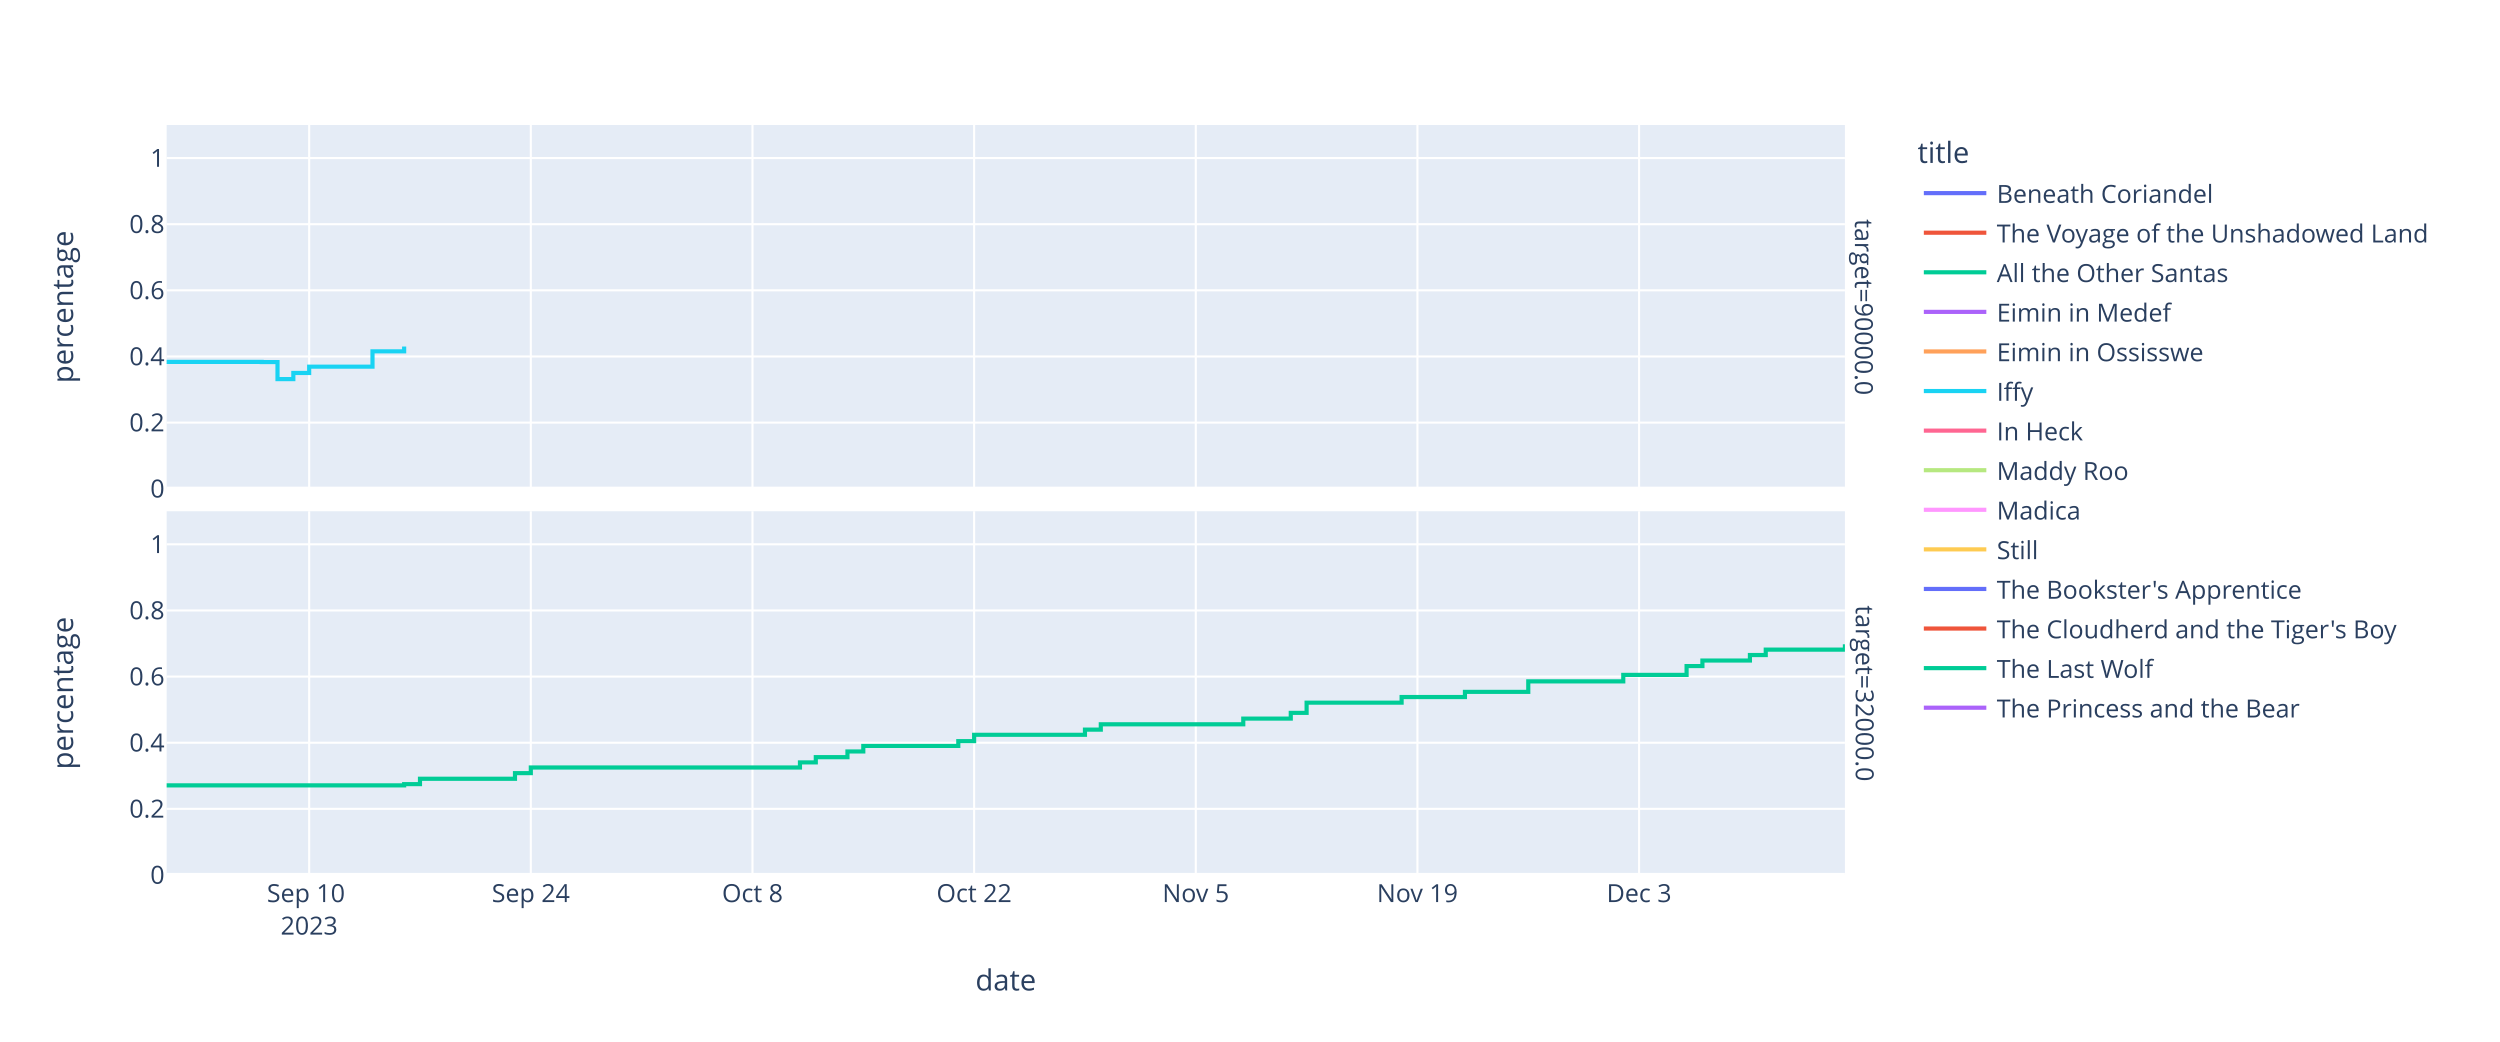
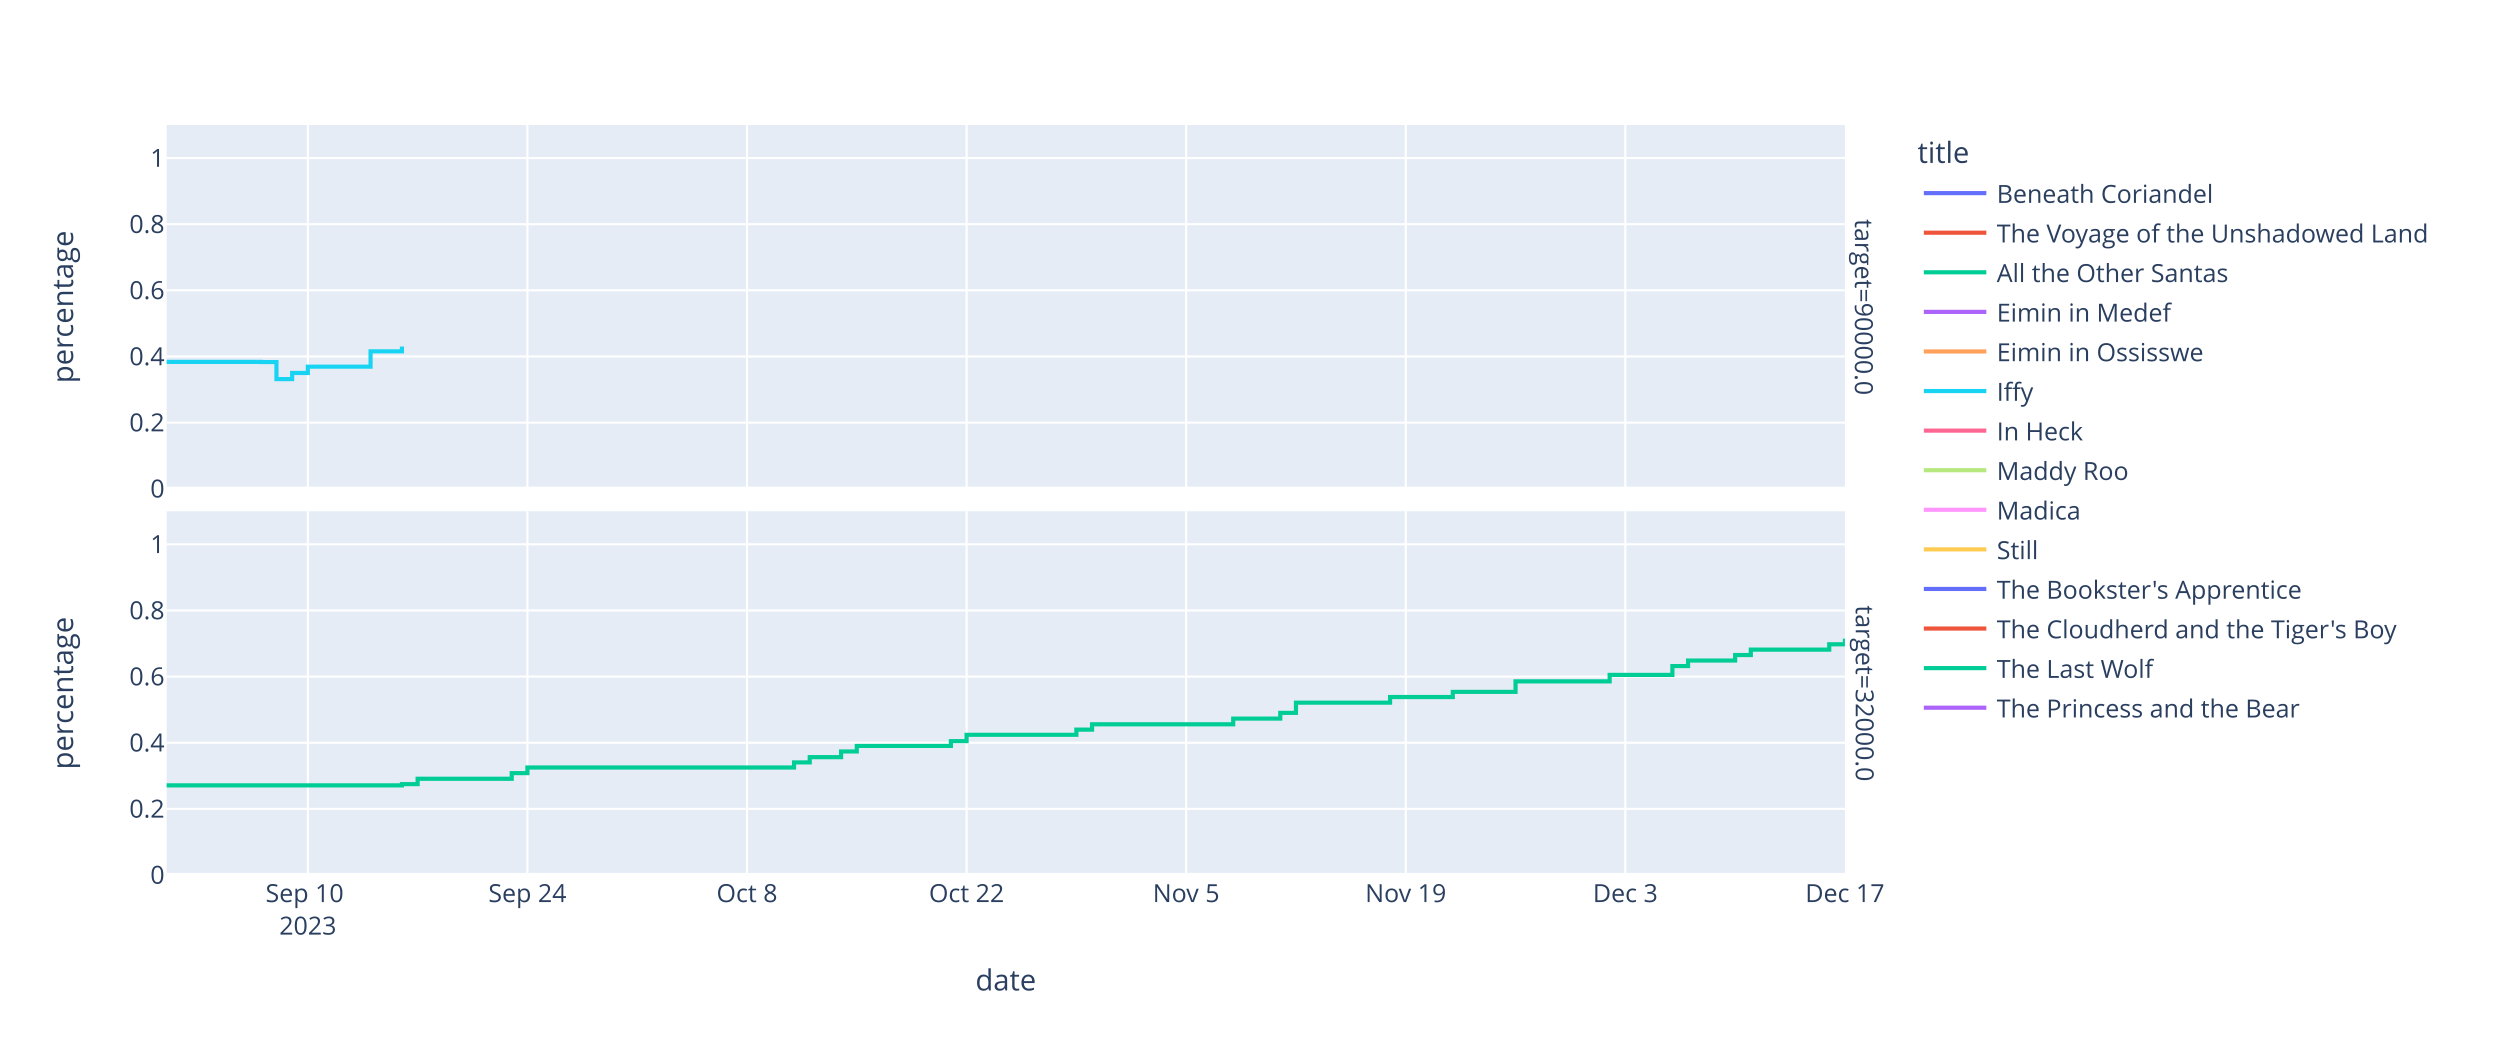
<svg xmlns="http://www.w3.org/2000/svg" class="main-svg" width="1200" height="500" style="" viewBox="0 0 1200 500">
  <rect x="0" y="0" width="1200" height="500" style="fill: rgb(255, 255, 255); fill-opacity: 1;" />
-   <defs id="defs-170668">
+   <defs id="defs-50d77f">
    <g class="clips">
-       <clipPath id="clip170668xyplot" class="plotclip">
+       <clipPath id="clip50d77fxyplot" class="plotclip">
        <rect width="805.56" height="174.6" />
      </clipPath>
-       <clipPath id="clip170668x2y2plot" class="plotclip">
+       <clipPath id="clip50d77fx2y2plot" class="plotclip">
        <rect width="805.56" height="174.6" />
      </clipPath>
-       <clipPath class="axesclip" id="clip170668x">
+       <clipPath class="axesclip" id="clip50d77fx">
        <rect x="80" y="0" width="805.56" height="500" />
      </clipPath>
-       <clipPath class="axesclip" id="clip170668y">
+       <clipPath class="axesclip" id="clip50d77fy">
        <rect x="0" y="245.4" width="1200" height="174.6" />
      </clipPath>
-       <clipPath class="axesclip" id="clip170668xy">
+       <clipPath class="axesclip" id="clip50d77fxy">
        <rect x="80" y="245.4" width="805.56" height="174.6" />
      </clipPath>
-       <clipPath class="axesclip" id="clip170668y2">
+       <clipPath class="axesclip" id="clip50d77fy2">
        <rect x="0" y="60" width="1200" height="174.6" />
      </clipPath>
-       <clipPath class="axesclip" id="clip170668xy2">
+       <clipPath class="axesclip" id="clip50d77fxy2">
        <rect x="80" y="60" width="805.56" height="174.6" />
      </clipPath>
-       <clipPath class="axesclip" id="clip170668x2">
+       <clipPath class="axesclip" id="clip50d77fx2">
        <rect x="80" y="0" width="805.56" height="500" />
      </clipPath>
-       <clipPath class="axesclip" id="clip170668x2y">
+       <clipPath class="axesclip" id="clip50d77fx2y">
        <rect x="80" y="245.4" width="805.56" height="174.6" />
      </clipPath>
-       <clipPath class="axesclip" id="clip170668x2y2">
+       <clipPath class="axesclip" id="clip50d77fx2y2">
        <rect x="80" y="60" width="805.56" height="174.6" />
      </clipPath>
    </g>
    <g class="gradients" />
    <g class="patterns" />
  </defs>
  <g class="bglayer">
    <rect class="bg" x="80" y="245.4" width="805.56" height="174.6" style="fill: rgb(229, 236, 246); fill-opacity: 1; stroke-width: 0;" />
    <rect class="bg" x="80" y="60" width="805.56" height="174.6" style="fill: rgb(229, 236, 246); fill-opacity: 1; stroke-width: 0;" />
  </g>
  <g class="layer-below">
    <g class="imagelayer" />
    <g class="shapelayer" />
  </g>
  <g class="cartesianlayer">
    <g class="subplot xy">
      <g class="layer-subplot">
        <g class="shapelayer" />
        <g class="imagelayer" />
      </g>
      <g class="minor-gridlayer">
        <g class="x" />
        <g class="y" />
      </g>
      <g class="gridlayer">
        <g class="x">
-           <path class="xgrid crisp" transform="translate(148.4,0)" d="M0,245.4v174.6" style="stroke: rgb(255, 255, 255); stroke-opacity: 1; stroke-width: 1px;" />
-           <path class="xgrid crisp" transform="translate(254.79,0)" d="M0,245.4v174.6" style="stroke: rgb(255, 255, 255); stroke-opacity: 1; stroke-width: 1px;" />
-           <path class="xgrid crisp" transform="translate(361.19,0)" d="M0,245.4v174.6" style="stroke: rgb(255, 255, 255); stroke-opacity: 1; stroke-width: 1px;" />
-           <path class="xgrid crisp" transform="translate(467.58,0)" d="M0,245.4v174.6" style="stroke: rgb(255, 255, 255); stroke-opacity: 1; stroke-width: 1px;" />
-           <path class="xgrid crisp" transform="translate(573.98,0)" d="M0,245.4v174.6" style="stroke: rgb(255, 255, 255); stroke-opacity: 1; stroke-width: 1px;" />
-           <path class="xgrid crisp" transform="translate(680.37,0)" d="M0,245.4v174.6" style="stroke: rgb(255, 255, 255); stroke-opacity: 1; stroke-width: 1px;" />
-           <path class="xgrid crisp" transform="translate(786.76,0)" d="M0,245.4v174.6" style="stroke: rgb(255, 255, 255); stroke-opacity: 1; stroke-width: 1px;" />
+           <path class="xgrid crisp" transform="translate(147.76,0)" d="M0,245.4v174.6" style="stroke: rgb(255, 255, 255); stroke-opacity: 1; stroke-width: 1px;" />
+           <path class="xgrid crisp" transform="translate(253.16,0)" d="M0,245.4v174.6" style="stroke: rgb(255, 255, 255); stroke-opacity: 1; stroke-width: 1px;" />
+           <path class="xgrid crisp" transform="translate(358.56,0)" d="M0,245.4v174.6" style="stroke: rgb(255, 255, 255); stroke-opacity: 1; stroke-width: 1px;" />
+           <path class="xgrid crisp" transform="translate(463.96,0)" d="M0,245.4v174.6" style="stroke: rgb(255, 255, 255); stroke-opacity: 1; stroke-width: 1px;" />
+           <path class="xgrid crisp" transform="translate(569.36,0)" d="M0,245.4v174.6" style="stroke: rgb(255, 255, 255); stroke-opacity: 1; stroke-width: 1px;" />
+           <path class="xgrid crisp" transform="translate(674.76,0)" d="M0,245.4v174.6" style="stroke: rgb(255, 255, 255); stroke-opacity: 1; stroke-width: 1px;" />
+           <path class="xgrid crisp" transform="translate(780.16,0)" d="M0,245.4v174.6" style="stroke: rgb(255, 255, 255); stroke-opacity: 1; stroke-width: 1px;" />
        </g>
        <g class="y">
          <path class="ygrid crisp" transform="translate(0,388.25)" d="M80,0h805.56" style="stroke: rgb(255, 255, 255); stroke-opacity: 1; stroke-width: 1px;" />
          <path class="ygrid crisp" transform="translate(0,356.51)" d="M80,0h805.56" style="stroke: rgb(255, 255, 255); stroke-opacity: 1; stroke-width: 1px;" />
          <path class="ygrid crisp" transform="translate(0,324.76)" d="M80,0h805.56" style="stroke: rgb(255, 255, 255); stroke-opacity: 1; stroke-width: 1px;" />
          <path class="ygrid crisp" transform="translate(0,293.02)" d="M80,0h805.56" style="stroke: rgb(255, 255, 255); stroke-opacity: 1; stroke-width: 1px;" />
          <path class="ygrid crisp" transform="translate(0,261.27)" d="M80,0h805.56" style="stroke: rgb(255, 255, 255); stroke-opacity: 1; stroke-width: 1px;" />
        </g>
      </g>
      <g class="zerolinelayer">
        <path class="yzl zl crisp" transform="translate(0,420)" d="M80,0h805.56" style="stroke: rgb(255, 255, 255); stroke-opacity: 1; stroke-width: 2px;" />
      </g>
      <path class="xlines-below" />
      <path class="ylines-below" />
      <g class="overlines-below" />
      <g class="xaxislayer-below" />
      <g class="yaxislayer-below" />
      <g class="overaxes-below" />
-       <g class="plot" transform="translate(80,245.4)" clip-path="url(#clip170668xyplot)">
+       <g class="plot" transform="translate(80,245.4)" clip-path="url(#clip50d77fxyplot)">
        <g class="scatterlayer mlayer">
-           <g class="trace scatter trace8cdd4d" style="stroke-miterlimit: 2; opacity: 1;">
-             <g class="fills" />
-             <g class="errorbars" />
-             <g class="lines">
-               <path class="js-line" d="M805.56,63.86V66.43H767.56V69.01H759.96V71.65H737.16V74.31H729.56V78.55H699.17V81.65H653.57V86.7H623.17V89.17H592.77V91.88H547.17V96.77H539.57V99.52H516.77V102.27H448.38V104.82H440.78V107.3H387.58V110.34H379.98V112.64H334.38V115.3H326.78V118.04H311.58V120.55H303.98V123H174.79V125.71H167.19V128.41H121.59V130.99H113.99V131.57H0" style="vector-effect: none; fill: none; stroke: rgb(0, 204, 150); stroke-opacity: 1; stroke-width: 2px; opacity: 1;" />
-             </g>
-             <g class="points" />
-             <g class="text" />
-           </g>
-           <g class="trace scatter tracedb14c7" style="stroke-miterlimit: 2; opacity: 1;">
+           <g class="trace scatter trace7f66ef" style="stroke-miterlimit: 2; opacity: 1;">
+             <g class="fills" />
+             <g class="errorbars" />
+             <g class="lines">
+               <path class="js-line" d="M805.56,61.17V63.86H798.03V66.43H760.39V69.01H752.86V71.65H730.27V74.31H722.75V78.55H692.63V81.65H647.46V86.7H617.35V89.17H587.23V91.88H542.06V96.77H534.53V99.52H511.94V102.27H444.19V104.82H436.66V107.3H383.96V110.34H376.43V112.64H331.26V115.3H323.73V118.04H308.67V120.55H301.14V123H173.16V125.71H165.63V128.41H120.46V130.99H112.93V131.57H0" style="vector-effect: none; fill: none; stroke: rgb(0, 204, 150); stroke-opacity: 1; stroke-width: 2px; opacity: 1;" />
+             </g>
+             <g class="points" />
+             <g class="text" />
+           </g>
+           <g class="trace scatter trace60e3b7" style="stroke-miterlimit: 2; opacity: 1;">
            <g class="fills" />
            <g class="errorbars" />
            <g class="lines">
              <path class="js-line" d="M0,149.89" style="vector-effect: none; fill: none; stroke: rgb(255, 102, 146); stroke-opacity: 1; stroke-width: 2px; opacity: 1;" />
            </g>
            <g class="points" />
            <g class="text" />
          </g>
-           <g class="trace scatter traced5b4b1" style="stroke-miterlimit: 2; opacity: 1;">
+           <g class="trace scatter trace51653a" style="stroke-miterlimit: 2; opacity: 1;">
            <g class="fills" />
            <g class="errorbars" />
            <g class="lines">
              <path class="js-line" d="M0,17.32" style="vector-effect: none; fill: none; stroke: rgb(182, 232, 128); stroke-opacity: 1; stroke-width: 2px; opacity: 1;" />
            </g>
            <g class="points" />
            <g class="text" />
          </g>
-           <g class="trace scatter trace079bbe" style="stroke-miterlimit: 2; opacity: 1;">
+           <g class="trace scatter trace47fd56" style="stroke-miterlimit: 2; opacity: 1;">
            <g class="fills" />
            <g class="errorbars" />
            <g class="lines">
              <path class="js-line" d="M0,29.28" style="vector-effect: none; fill: none; stroke: rgb(255, 151, 255); stroke-opacity: 1; stroke-width: 2px; opacity: 1;" />
            </g>
            <g class="points" />
            <g class="text" />
          </g>
-           <g class="trace scatter traceb5c32e" style="stroke-miterlimit: 2; opacity: 1;">
+           <g class="trace scatter trace535c52" style="stroke-miterlimit: 2; opacity: 1;">
            <g class="fills" />
            <g class="errorbars" />
            <g class="lines">
              <path class="js-line" d="M0,21.52" style="vector-effect: none; fill: none; stroke: rgb(254, 203, 82); stroke-opacity: 1; stroke-width: 2px; opacity: 1;" />
            </g>
            <g class="points" />
            <g class="text" />
          </g>
        </g>
      </g>
      <g class="overplot" />
      <path class="xlines-above crisp" d="M0,0" style="fill: none;" />
      <path class="ylines-above crisp" d="M0,0" style="fill: none;" />
      <g class="overlines-above" />
      <g class="xaxislayer-above">
        <g class="xtick">
-           <text text-anchor="middle" x="0" y="433" transform="translate(148.4,0)" style="font-family: 'Open Sans', verdana, arial, sans-serif; font-size: 12px; fill: rgb(42, 63, 95); fill-opacity: 1; white-space: pre; opacity: 1;">
+           <text text-anchor="middle" x="0" y="433" transform="translate(147.76,0)" style="font-family: 'Open Sans', verdana, arial, sans-serif; font-size: 12px; fill: rgb(42, 63, 95); fill-opacity: 1; white-space: pre; opacity: 1;">
            <tspan class="line" dy="0em" x="0" y="433">Sep 10</tspan>
            <tspan class="line" dy="1.3em" x="0" y="433">2023</tspan>
          </text>
        </g>
        <g class="xtick">
-           <text text-anchor="middle" x="0" y="433" style="font-family: 'Open Sans', verdana, arial, sans-serif; font-size: 12px; fill: rgb(42, 63, 95); fill-opacity: 1; white-space: pre; opacity: 1;" transform="translate(254.79,0)">Sep 24</text>
-         </g>
-         <g class="xtick">
-           <text text-anchor="middle" x="0" y="433" style="font-family: 'Open Sans', verdana, arial, sans-serif; font-size: 12px; fill: rgb(42, 63, 95); fill-opacity: 1; white-space: pre; opacity: 1;" transform="translate(361.19,0)">Oct 8</text>
-         </g>
-         <g class="xtick">
-           <text text-anchor="middle" x="0" y="433" style="font-family: 'Open Sans', verdana, arial, sans-serif; font-size: 12px; fill: rgb(42, 63, 95); fill-opacity: 1; white-space: pre; opacity: 1;" transform="translate(467.58,0)">Oct 22</text>
-         </g>
-         <g class="xtick">
-           <text text-anchor="middle" x="0" y="433" style="font-family: 'Open Sans', verdana, arial, sans-serif; font-size: 12px; fill: rgb(42, 63, 95); fill-opacity: 1; white-space: pre; opacity: 1;" transform="translate(573.98,0)">Nov 5</text>
-         </g>
-         <g class="xtick">
-           <text text-anchor="middle" x="0" y="433" style="font-family: 'Open Sans', verdana, arial, sans-serif; font-size: 12px; fill: rgb(42, 63, 95); fill-opacity: 1; white-space: pre; opacity: 1;" transform="translate(680.37,0)">Nov 19</text>
-         </g>
-         <g class="xtick">
-           <text text-anchor="middle" x="0" y="433" style="font-family: 'Open Sans', verdana, arial, sans-serif; font-size: 12px; fill: rgb(42, 63, 95); fill-opacity: 1; white-space: pre; opacity: 1;" transform="translate(786.76,0)">Dec 3</text>
+           <text text-anchor="middle" x="0" y="433" style="font-family: 'Open Sans', verdana, arial, sans-serif; font-size: 12px; fill: rgb(42, 63, 95); fill-opacity: 1; white-space: pre; opacity: 1;" transform="translate(253.16,0)">Sep 24</text>
+         </g>
+         <g class="xtick">
+           <text text-anchor="middle" x="0" y="433" style="font-family: 'Open Sans', verdana, arial, sans-serif; font-size: 12px; fill: rgb(42, 63, 95); fill-opacity: 1; white-space: pre; opacity: 1;" transform="translate(358.56,0)">Oct 8</text>
+         </g>
+         <g class="xtick">
+           <text text-anchor="middle" x="0" y="433" style="font-family: 'Open Sans', verdana, arial, sans-serif; font-size: 12px; fill: rgb(42, 63, 95); fill-opacity: 1; white-space: pre; opacity: 1;" transform="translate(463.96,0)">Oct 22</text>
+         </g>
+         <g class="xtick">
+           <text text-anchor="middle" x="0" y="433" style="font-family: 'Open Sans', verdana, arial, sans-serif; font-size: 12px; fill: rgb(42, 63, 95); fill-opacity: 1; white-space: pre; opacity: 1;" transform="translate(569.36,0)">Nov 5</text>
+         </g>
+         <g class="xtick">
+           <text text-anchor="middle" x="0" y="433" style="font-family: 'Open Sans', verdana, arial, sans-serif; font-size: 12px; fill: rgb(42, 63, 95); fill-opacity: 1; white-space: pre; opacity: 1;" transform="translate(674.76,0)">Nov 19</text>
+         </g>
+         <g class="xtick">
+           <text text-anchor="middle" x="0" y="433" style="font-family: 'Open Sans', verdana, arial, sans-serif; font-size: 12px; fill: rgb(42, 63, 95); fill-opacity: 1; white-space: pre; opacity: 1;" transform="translate(780.16,0)">Dec 3</text>
+         </g>
+         <g class="xtick">
+           <text text-anchor="middle" x="0" y="433" style="font-family: 'Open Sans', verdana, arial, sans-serif; font-size: 12px; fill: rgb(42, 63, 95); fill-opacity: 1; white-space: pre; opacity: 1;" transform="translate(885.56,0)">Dec 17</text>
        </g>
      </g>
      <g class="yaxislayer-above">
        <g class="ytick">
          <text text-anchor="end" x="79" y="4.2" transform="translate(0,420)" style="font-family: 'Open Sans', verdana, arial, sans-serif; font-size: 12px; fill: rgb(42, 63, 95); fill-opacity: 1; white-space: pre; opacity: 1;">0</text>
        </g>
        <g class="ytick">
          <text text-anchor="end" x="79" y="4.2" style="font-family: 'Open Sans', verdana, arial, sans-serif; font-size: 12px; fill: rgb(42, 63, 95); fill-opacity: 1; white-space: pre; opacity: 1;" transform="translate(0,388.25)">0.2</text>
        </g>
        <g class="ytick">
          <text text-anchor="end" x="79" y="4.2" style="font-family: 'Open Sans', verdana, arial, sans-serif; font-size: 12px; fill: rgb(42, 63, 95); fill-opacity: 1; white-space: pre; opacity: 1;" transform="translate(0,356.51)">0.4</text>
        </g>
        <g class="ytick">
          <text text-anchor="end" x="79" y="4.2" style="font-family: 'Open Sans', verdana, arial, sans-serif; font-size: 12px; fill: rgb(42, 63, 95); fill-opacity: 1; white-space: pre; opacity: 1;" transform="translate(0,324.76)">0.6</text>
        </g>
        <g class="ytick">
          <text text-anchor="end" x="79" y="4.2" style="font-family: 'Open Sans', verdana, arial, sans-serif; font-size: 12px; fill: rgb(42, 63, 95); fill-opacity: 1; white-space: pre; opacity: 1;" transform="translate(0,293.02)">0.8</text>
        </g>
        <g class="ytick">
          <text text-anchor="end" x="79" y="4.2" style="font-family: 'Open Sans', verdana, arial, sans-serif; font-size: 12px; fill: rgb(42, 63, 95); fill-opacity: 1; white-space: pre; opacity: 1;" transform="translate(0,261.27)">1</text>
        </g>
      </g>
      <g class="overaxes-above" />
    </g>
    <g class="subplot x2y2">
      <g class="layer-subplot">
        <g class="shapelayer" />
        <g class="imagelayer" />
      </g>
      <g class="minor-gridlayer">
        <g class="x2" />
        <g class="y2" />
      </g>
      <g class="gridlayer">
        <g class="x2">
-           <path class="x2grid crisp" transform="translate(148.4,0)" d="M0,60v174.6" style="stroke: rgb(255, 255, 255); stroke-opacity: 1; stroke-width: 1px;" />
-           <path class="x2grid crisp" transform="translate(254.79,0)" d="M0,60v174.6" style="stroke: rgb(255, 255, 255); stroke-opacity: 1; stroke-width: 1px;" />
-           <path class="x2grid crisp" transform="translate(361.19,0)" d="M0,60v174.6" style="stroke: rgb(255, 255, 255); stroke-opacity: 1; stroke-width: 1px;" />
-           <path class="x2grid crisp" transform="translate(467.58,0)" d="M0,60v174.6" style="stroke: rgb(255, 255, 255); stroke-opacity: 1; stroke-width: 1px;" />
-           <path class="x2grid crisp" transform="translate(573.98,0)" d="M0,60v174.6" style="stroke: rgb(255, 255, 255); stroke-opacity: 1; stroke-width: 1px;" />
-           <path class="x2grid crisp" transform="translate(680.37,0)" d="M0,60v174.6" style="stroke: rgb(255, 255, 255); stroke-opacity: 1; stroke-width: 1px;" />
-           <path class="x2grid crisp" transform="translate(786.76,0)" d="M0,60v174.6" style="stroke: rgb(255, 255, 255); stroke-opacity: 1; stroke-width: 1px;" />
+           <path class="x2grid crisp" transform="translate(147.76,0)" d="M0,60v174.6" style="stroke: rgb(255, 255, 255); stroke-opacity: 1; stroke-width: 1px;" />
+           <path class="x2grid crisp" transform="translate(253.16,0)" d="M0,60v174.6" style="stroke: rgb(255, 255, 255); stroke-opacity: 1; stroke-width: 1px;" />
+           <path class="x2grid crisp" transform="translate(358.56,0)" d="M0,60v174.6" style="stroke: rgb(255, 255, 255); stroke-opacity: 1; stroke-width: 1px;" />
+           <path class="x2grid crisp" transform="translate(463.96,0)" d="M0,60v174.6" style="stroke: rgb(255, 255, 255); stroke-opacity: 1; stroke-width: 1px;" />
+           <path class="x2grid crisp" transform="translate(569.36,0)" d="M0,60v174.6" style="stroke: rgb(255, 255, 255); stroke-opacity: 1; stroke-width: 1px;" />
+           <path class="x2grid crisp" transform="translate(674.76,0)" d="M0,60v174.6" style="stroke: rgb(255, 255, 255); stroke-opacity: 1; stroke-width: 1px;" />
+           <path class="x2grid crisp" transform="translate(780.16,0)" d="M0,60v174.6" style="stroke: rgb(255, 255, 255); stroke-opacity: 1; stroke-width: 1px;" />
        </g>
        <g class="y2">
          <path class="y2grid crisp" transform="translate(0,202.85)" d="M80,0h805.56" style="stroke: rgb(255, 255, 255); stroke-opacity: 1; stroke-width: 1px;" />
          <path class="y2grid crisp" transform="translate(0,171.11)" d="M80,0h805.56" style="stroke: rgb(255, 255, 255); stroke-opacity: 1; stroke-width: 1px;" />
          <path class="y2grid crisp" transform="translate(0,139.36)" d="M80,0h805.56" style="stroke: rgb(255, 255, 255); stroke-opacity: 1; stroke-width: 1px;" />
          <path class="y2grid crisp" transform="translate(0,107.62)" d="M80,0h805.56" style="stroke: rgb(255, 255, 255); stroke-opacity: 1; stroke-width: 1px;" />
          <path class="y2grid crisp" transform="translate(0,75.87)" d="M80,0h805.56" style="stroke: rgb(255, 255, 255); stroke-opacity: 1; stroke-width: 1px;" />
        </g>
      </g>
      <g class="zerolinelayer">
        <path class="y2zl zl crisp" transform="translate(0,234.6)" d="M80,0h805.56" style="stroke: rgb(255, 255, 255); stroke-opacity: 1; stroke-width: 2px;" />
      </g>
      <path class="xlines-below" />
      <path class="ylines-below" />
      <g class="overlines-below" />
      <g class="xaxislayer-below" />
      <g class="yaxislayer-below" />
      <g class="overaxes-below" />
-       <g class="plot" transform="translate(80,60)" clip-path="url(#clip170668x2y2plot)">
+       <g class="plot" transform="translate(80,60)" clip-path="url(#clip50d77fx2y2plot)">
        <g class="scatterlayer mlayer">
-           <g class="trace scatter trace5fcf94" style="stroke-miterlimit: 2; opacity: 1;">
+           <g class="trace scatter tracedc1616" style="stroke-miterlimit: 2; opacity: 1;">
            <g class="fills" />
            <g class="errorbars" />
            <g class="lines">
              <path class="js-line" d="M0,31.58" style="vector-effect: none; fill: none; stroke: rgb(99, 110, 250); stroke-opacity: 1; stroke-width: 2px; opacity: 1;" />
            </g>
            <g class="points" />
            <g class="text" />
          </g>
-           <g class="trace scatter trace01b599" style="stroke-miterlimit: 2; opacity: 1;">
+           <g class="trace scatter trace20e23c" style="stroke-miterlimit: 2; opacity: 1;">
            <g class="fills" />
            <g class="errorbars" />
            <g class="lines">
              <path class="js-line" d="M0,121.15" style="vector-effect: none; fill: none; stroke: rgb(239, 85, 59); stroke-opacity: 1; stroke-width: 2px; opacity: 1;" />
            </g>
            <g class="points" />
            <g class="text" />
          </g>
-           <g class="trace scatter traceb8ed60" style="stroke-miterlimit: 2; opacity: 1;">
+           <g class="trace scatter trace857ca8" style="stroke-miterlimit: 2; opacity: 1;">
            <g class="fills" />
            <g class="errorbars" />
            <g class="lines">
              <path class="js-line" d="M0,148.25" style="vector-effect: none; fill: none; stroke: rgb(171, 99, 250); stroke-opacity: 1; stroke-width: 2px; opacity: 1;" />
            </g>
            <g class="points" />
            <g class="text" />
          </g>
-           <g class="trace scatter trace593d44" style="stroke-miterlimit: 2; opacity: 1;">
+           <g class="trace scatter trace2daab8" style="stroke-miterlimit: 2; opacity: 1;">
            <g class="fills" />
            <g class="errorbars" />
            <g class="lines">
              <path class="js-line" d="M0,144.1" style="vector-effect: none; fill: none; stroke: rgb(255, 161, 90); stroke-opacity: 1; stroke-width: 2px; opacity: 1;" />
            </g>
            <g class="points" />
            <g class="text" />
          </g>
-           <g class="trace scatter trace7c02bd" style="stroke-miterlimit: 2; opacity: 1;">
-             <g class="fills" />
-             <g class="errorbars" />
-             <g class="lines">
-               <path class="js-line" d="M113.99,106.32V108.64H98.8V116H68.4V119.03H60.8V121.97H53.2V113.79H45.6V113.71H0" style="vector-effect: none; fill: none; stroke: rgb(25, 211, 243); stroke-opacity: 1; stroke-width: 2px; opacity: 1;" />
-             </g>
-             <g class="points" />
-             <g class="text" />
-           </g>
-           <g class="trace scatter tracee9ba4f" style="stroke-miterlimit: 2; opacity: 1;">
+           <g class="trace scatter tracefa4d01" style="stroke-miterlimit: 2; opacity: 1;">
+             <g class="fills" />
+             <g class="errorbars" />
+             <g class="lines">
+               <path class="js-line" d="M112.93,106.32V108.64H97.87V116H67.76V119.03H60.23V121.97H52.7V113.79H45.17V113.71H0" style="vector-effect: none; fill: none; stroke: rgb(25, 211, 243); stroke-opacity: 1; stroke-width: 2px; opacity: 1;" />
+             </g>
+             <g class="points" />
+             <g class="text" />
+           </g>
+           <g class="trace scatter tracee66176" style="stroke-miterlimit: 2; opacity: 1;">
            <g class="fills" />
            <g class="errorbars" />
            <g class="lines">
              <path class="js-line" d="M0,47.66" style="vector-effect: none; fill: none; stroke: rgb(99, 110, 250); stroke-opacity: 1; stroke-width: 2px; opacity: 1;" />
            </g>
            <g class="points" />
            <g class="text" />
          </g>
-           <g class="trace scatter traceb7b533" style="stroke-miterlimit: 2; opacity: 1;">
+           <g class="trace scatter tracea4a5a1" style="stroke-miterlimit: 2; opacity: 1;">
            <g class="fills" />
            <g class="errorbars" />
            <g class="lines">
              <path class="js-line" d="M0,151.91" style="vector-effect: none; fill: none; stroke: rgb(239, 85, 59); stroke-opacity: 1; stroke-width: 2px; opacity: 1;" />
            </g>
            <g class="points" />
            <g class="text" />
          </g>
-           <g class="trace scatter trace4968d2" style="stroke-miterlimit: 2; opacity: 1;">
+           <g class="trace scatter trace0a93a3" style="stroke-miterlimit: 2; opacity: 1;">
            <g class="fills" />
            <g class="errorbars" />
            <g class="lines">
              <path class="js-line" d="M0,100.61" style="vector-effect: none; fill: none; stroke: rgb(0, 204, 150); stroke-opacity: 1; stroke-width: 2px; opacity: 1;" />
            </g>
            <g class="points" />
            <g class="text" />
          </g>
-           <g class="trace scatter tracefa7bef" style="stroke-miterlimit: 2; opacity: 1;">
+           <g class="trace scatter tracedcf9d5" style="stroke-miterlimit: 2; opacity: 1;">
            <g class="fills" />
            <g class="errorbars" />
            <g class="lines">
              <path class="js-line" d="M0,129.02" style="vector-effect: none; fill: none; stroke: rgb(171, 99, 250); stroke-opacity: 1; stroke-width: 2px; opacity: 1;" />
            </g>
            <g class="points" />
            <g class="text" />
          </g>
        </g>
      </g>
      <g class="overplot" />
      <path class="xlines-above crisp" d="M0,0" style="fill: none;" />
      <path class="ylines-above crisp" d="M0,0" style="fill: none;" />
      <g class="overlines-above" />
      <g class="xaxislayer-above" />
      <g class="yaxislayer-above">
        <g class="y2tick">
          <text text-anchor="end" x="79" y="4.2" transform="translate(0,234.6)" style="font-family: 'Open Sans', verdana, arial, sans-serif; font-size: 12px; fill: rgb(42, 63, 95); fill-opacity: 1; white-space: pre; opacity: 1;">0</text>
        </g>
        <g class="y2tick">
          <text text-anchor="end" x="79" y="4.2" style="font-family: 'Open Sans', verdana, arial, sans-serif; font-size: 12px; fill: rgb(42, 63, 95); fill-opacity: 1; white-space: pre; opacity: 1;" transform="translate(0,202.85)">0.2</text>
        </g>
        <g class="y2tick">
          <text text-anchor="end" x="79" y="4.2" style="font-family: 'Open Sans', verdana, arial, sans-serif; font-size: 12px; fill: rgb(42, 63, 95); fill-opacity: 1; white-space: pre; opacity: 1;" transform="translate(0,171.11)">0.4</text>
        </g>
        <g class="y2tick">
          <text text-anchor="end" x="79" y="4.2" style="font-family: 'Open Sans', verdana, arial, sans-serif; font-size: 12px; fill: rgb(42, 63, 95); fill-opacity: 1; white-space: pre; opacity: 1;" transform="translate(0,139.36)">0.6</text>
        </g>
        <g class="y2tick">
          <text text-anchor="end" x="79" y="4.2" style="font-family: 'Open Sans', verdana, arial, sans-serif; font-size: 12px; fill: rgb(42, 63, 95); fill-opacity: 1; white-space: pre; opacity: 1;" transform="translate(0,107.62)">0.8</text>
        </g>
        <g class="y2tick">
          <text text-anchor="end" x="79" y="4.2" style="font-family: 'Open Sans', verdana, arial, sans-serif; font-size: 12px; fill: rgb(42, 63, 95); fill-opacity: 1; white-space: pre; opacity: 1;" transform="translate(0,75.87)">1</text>
        </g>
      </g>
      <g class="overaxes-above" />
    </g>
  </g>
  <g class="polarlayer" />
  <g class="smithlayer" />
  <g class="ternarylayer" />
  <g class="geolayer" />
  <g class="funnelarealayer" />
  <g class="pielayer" />
  <g class="iciclelayer" />
  <g class="treemaplayer" />
  <g class="sunburstlayer" />
  <g class="glimages" />
-   <defs id="topdefs-170668">
+   <defs id="topdefs-50d77f">
    <g class="clips" />
-     <clipPath id="legend170668">
+     <clipPath id="legend50d77f">
      <rect width="270" height="295" x="0" y="0" />
    </clipPath>
  </defs>
  <g class="layer-above">
    <g class="imagelayer" />
    <g class="shapelayer" />
  </g>
  <g class="infolayer">
    <g class="legend" pointer-events="all" transform="translate(918.44,60)">
      <rect class="bg" shape-rendering="crispEdges" style="stroke: rgb(68, 68, 68); stroke-opacity: 1; fill: rgb(255, 255, 255); fill-opacity: 1; stroke-width: 0px;" width="270" height="295" x="0" y="0" />
-       <g class="scrollbox" transform="" clip-path="url(#legend170668)">
+       <g class="scrollbox" transform="" clip-path="url(#legend50d77f)">
        <text class="legendtitletext" text-anchor="start" x="2" y="18.2" style="font-family: 'Open Sans', verdana, arial, sans-serif; font-size: 14px; fill: rgb(42, 63, 95); fill-opacity: 1; white-space: pre;">title</text>
        <g class="groups" transform="">
          <g class="traces" transform="translate(0,32.7)" style="opacity: 1;">
            <text class="legendtext" text-anchor="start" x="40" y="4.68" style="font-family: 'Open Sans', verdana, arial, sans-serif; font-size: 12px; fill: rgb(42, 63, 95); fill-opacity: 1; white-space: pre;">Beneath Coriandel</text>
            <g class="layers" style="opacity: 1;">
              <g class="legendfill" />
              <g class="legendlines">
                <path class="js-line" d="M5,0h30" style="fill: none; stroke: rgb(99, 110, 250); stroke-opacity: 1; stroke-width: 2px;" />
              </g>
              <g class="legendsymbols">
                <g class="legendpoints" />
              </g>
            </g>
            <rect class="legendtoggle" x="0" y="-9.5" width="264.219" height="19" style="fill: rgb(0, 0, 0); fill-opacity: 0;" />
          </g>
        </g>
        <g class="groups" transform="">
          <g class="traces" transform="translate(0,51.7)" style="opacity: 1;">
            <text class="legendtext" text-anchor="start" x="40" y="4.68" style="font-family: 'Open Sans', verdana, arial, sans-serif; font-size: 12px; fill: rgb(42, 63, 95); fill-opacity: 1; white-space: pre;">The Voyage of the Unshadowed Land</text>
            <g class="layers" style="opacity: 1;">
              <g class="legendfill" />
              <g class="legendlines">
                <path class="js-line" d="M5,0h30" style="fill: none; stroke: rgb(239, 85, 59); stroke-opacity: 1; stroke-width: 2px;" />
              </g>
              <g class="legendsymbols">
                <g class="legendpoints" />
              </g>
            </g>
            <rect class="legendtoggle" x="0" y="-9.5" width="264.219" height="19" style="fill: rgb(0, 0, 0); fill-opacity: 0;" />
          </g>
        </g>
        <g class="groups" transform="">
          <g class="traces" transform="translate(0,70.7)" style="opacity: 1;">
            <text class="legendtext" text-anchor="start" x="40" y="4.68" style="font-family: 'Open Sans', verdana, arial, sans-serif; font-size: 12px; fill: rgb(42, 63, 95); fill-opacity: 1; white-space: pre;">All the Other Santas</text>
            <g class="layers" style="opacity: 1;">
              <g class="legendfill" />
              <g class="legendlines">
                <path class="js-line" d="M5,0h30" style="fill: none; stroke: rgb(0, 204, 150); stroke-opacity: 1; stroke-width: 2px;" />
              </g>
              <g class="legendsymbols">
                <g class="legendpoints" />
              </g>
            </g>
            <rect class="legendtoggle" x="0" y="-9.5" width="264.219" height="19" style="fill: rgb(0, 0, 0); fill-opacity: 0;" />
          </g>
        </g>
        <g class="groups" transform="">
          <g class="traces" transform="translate(0,89.7)" style="opacity: 1;">
            <text class="legendtext" text-anchor="start" x="40" y="4.68" style="font-family: 'Open Sans', verdana, arial, sans-serif; font-size: 12px; fill: rgb(42, 63, 95); fill-opacity: 1; white-space: pre;">Eimin in Medef</text>
            <g class="layers" style="opacity: 1;">
              <g class="legendfill" />
              <g class="legendlines">
                <path class="js-line" d="M5,0h30" style="fill: none; stroke: rgb(171, 99, 250); stroke-opacity: 1; stroke-width: 2px;" />
              </g>
              <g class="legendsymbols">
                <g class="legendpoints" />
              </g>
            </g>
            <rect class="legendtoggle" x="0" y="-9.5" width="264.219" height="19" style="fill: rgb(0, 0, 0); fill-opacity: 0;" />
          </g>
        </g>
        <g class="groups" transform="">
          <g class="traces" transform="translate(0,108.7)" style="opacity: 1;">
            <text class="legendtext" text-anchor="start" x="40" y="4.68" style="font-family: 'Open Sans', verdana, arial, sans-serif; font-size: 12px; fill: rgb(42, 63, 95); fill-opacity: 1; white-space: pre;">Eimin in Ossisswe</text>
            <g class="layers" style="opacity: 1;">
              <g class="legendfill" />
              <g class="legendlines">
                <path class="js-line" d="M5,0h30" style="fill: none; stroke: rgb(255, 161, 90); stroke-opacity: 1; stroke-width: 2px;" />
              </g>
              <g class="legendsymbols">
                <g class="legendpoints" />
              </g>
            </g>
            <rect class="legendtoggle" x="0" y="-9.5" width="264.219" height="19" style="fill: rgb(0, 0, 0); fill-opacity: 0;" />
          </g>
        </g>
        <g class="groups" transform="">
          <g class="traces" transform="translate(0,127.7)" style="opacity: 1;">
            <text class="legendtext" text-anchor="start" x="40" y="4.68" style="font-family: 'Open Sans', verdana, arial, sans-serif; font-size: 12px; fill: rgb(42, 63, 95); fill-opacity: 1; white-space: pre;">Iffy</text>
            <g class="layers" style="opacity: 1;">
              <g class="legendfill" />
              <g class="legendlines">
                <path class="js-line" d="M5,0h30" style="fill: none; stroke: rgb(25, 211, 243); stroke-opacity: 1; stroke-width: 2px;" />
              </g>
              <g class="legendsymbols">
                <g class="legendpoints" />
              </g>
            </g>
            <rect class="legendtoggle" x="0" y="-9.5" width="264.219" height="19" style="fill: rgb(0, 0, 0); fill-opacity: 0;" />
          </g>
        </g>
        <g class="groups" transform="">
          <g class="traces" transform="translate(0,146.7)" style="opacity: 1;">
            <text class="legendtext" text-anchor="start" x="40" y="4.68" style="font-family: 'Open Sans', verdana, arial, sans-serif; font-size: 12px; fill: rgb(42, 63, 95); fill-opacity: 1; white-space: pre;">In Heck</text>
            <g class="layers" style="opacity: 1;">
              <g class="legendfill" />
              <g class="legendlines">
                <path class="js-line" d="M5,0h30" style="fill: none; stroke: rgb(255, 102, 146); stroke-opacity: 1; stroke-width: 2px;" />
              </g>
              <g class="legendsymbols">
                <g class="legendpoints" />
              </g>
            </g>
            <rect class="legendtoggle" x="0" y="-9.5" width="264.219" height="19" style="fill: rgb(0, 0, 0); fill-opacity: 0;" />
          </g>
        </g>
        <g class="groups" transform="">
          <g class="traces" transform="translate(0,165.7)" style="opacity: 1;">
            <text class="legendtext" text-anchor="start" x="40" y="4.68" style="font-family: 'Open Sans', verdana, arial, sans-serif; font-size: 12px; fill: rgb(42, 63, 95); fill-opacity: 1; white-space: pre;">Maddy Roo</text>
            <g class="layers" style="opacity: 1;">
              <g class="legendfill" />
              <g class="legendlines">
                <path class="js-line" d="M5,0h30" style="fill: none; stroke: rgb(182, 232, 128); stroke-opacity: 1; stroke-width: 2px;" />
              </g>
              <g class="legendsymbols">
                <g class="legendpoints" />
              </g>
            </g>
            <rect class="legendtoggle" x="0" y="-9.5" width="264.219" height="19" style="fill: rgb(0, 0, 0); fill-opacity: 0;" />
          </g>
        </g>
        <g class="groups" transform="">
          <g class="traces" transform="translate(0,184.7)" style="opacity: 1;">
            <text class="legendtext" text-anchor="start" x="40" y="4.68" style="font-family: 'Open Sans', verdana, arial, sans-serif; font-size: 12px; fill: rgb(42, 63, 95); fill-opacity: 1; white-space: pre;">Madica</text>
            <g class="layers" style="opacity: 1;">
              <g class="legendfill" />
              <g class="legendlines">
                <path class="js-line" d="M5,0h30" style="fill: none; stroke: rgb(255, 151, 255); stroke-opacity: 1; stroke-width: 2px;" />
              </g>
              <g class="legendsymbols">
                <g class="legendpoints" />
              </g>
            </g>
            <rect class="legendtoggle" x="0" y="-9.5" width="264.219" height="19" style="fill: rgb(0, 0, 0); fill-opacity: 0;" />
          </g>
        </g>
        <g class="groups" transform="">
          <g class="traces" transform="translate(0,203.7)" style="opacity: 1;">
            <text class="legendtext" text-anchor="start" x="40" y="4.68" style="font-family: 'Open Sans', verdana, arial, sans-serif; font-size: 12px; fill: rgb(42, 63, 95); fill-opacity: 1; white-space: pre;">Still</text>
            <g class="layers" style="opacity: 1;">
              <g class="legendfill" />
              <g class="legendlines">
                <path class="js-line" d="M5,0h30" style="fill: none; stroke: rgb(254, 203, 82); stroke-opacity: 1; stroke-width: 2px;" />
              </g>
              <g class="legendsymbols">
                <g class="legendpoints" />
              </g>
            </g>
            <rect class="legendtoggle" x="0" y="-9.5" width="264.219" height="19" style="fill: rgb(0, 0, 0); fill-opacity: 0;" />
          </g>
        </g>
        <g class="groups" transform="">
          <g class="traces" transform="translate(0,222.7)" style="opacity: 1;">
            <text class="legendtext" text-anchor="start" x="40" y="4.68" style="font-family: 'Open Sans', verdana, arial, sans-serif; font-size: 12px; fill: rgb(42, 63, 95); fill-opacity: 1; white-space: pre;">The Bookster's Apprentice</text>
            <g class="layers" style="opacity: 1;">
              <g class="legendfill" />
              <g class="legendlines">
                <path class="js-line" d="M5,0h30" style="fill: none; stroke: rgb(99, 110, 250); stroke-opacity: 1; stroke-width: 2px;" />
              </g>
              <g class="legendsymbols">
                <g class="legendpoints" />
              </g>
            </g>
            <rect class="legendtoggle" x="0" y="-9.5" width="264.219" height="19" style="fill: rgb(0, 0, 0); fill-opacity: 0;" />
          </g>
        </g>
        <g class="groups" transform="">
          <g class="traces" transform="translate(0,241.7)" style="opacity: 1;">
            <text class="legendtext" text-anchor="start" x="40" y="4.68" style="font-family: 'Open Sans', verdana, arial, sans-serif; font-size: 12px; fill: rgb(42, 63, 95); fill-opacity: 1; white-space: pre;">The Cloudherd and the Tiger's Boy</text>
            <g class="layers" style="opacity: 1;">
              <g class="legendfill" />
              <g class="legendlines">
                <path class="js-line" d="M5,0h30" style="fill: none; stroke: rgb(239, 85, 59); stroke-opacity: 1; stroke-width: 2px;" />
              </g>
              <g class="legendsymbols">
                <g class="legendpoints" />
              </g>
            </g>
            <rect class="legendtoggle" x="0" y="-9.5" width="264.219" height="19" style="fill: rgb(0, 0, 0); fill-opacity: 0;" />
          </g>
        </g>
        <g class="groups" transform="">
          <g class="traces" transform="translate(0,260.7)" style="opacity: 1;">
            <text class="legendtext" text-anchor="start" x="40" y="4.68" style="font-family: 'Open Sans', verdana, arial, sans-serif; font-size: 12px; fill: rgb(42, 63, 95); fill-opacity: 1; white-space: pre;">The Last Wolf</text>
            <g class="layers" style="opacity: 1;">
              <g class="legendfill" />
              <g class="legendlines">
                <path class="js-line" d="M5,0h30" style="fill: none; stroke: rgb(0, 204, 150); stroke-opacity: 1; stroke-width: 2px;" />
              </g>
              <g class="legendsymbols">
                <g class="legendpoints" />
              </g>
            </g>
            <rect class="legendtoggle" x="0" y="-9.5" width="264.219" height="19" style="fill: rgb(0, 0, 0); fill-opacity: 0;" />
          </g>
        </g>
        <g class="groups" transform="">
          <g class="traces" transform="translate(0,279.7)" style="opacity: 1;">
            <text class="legendtext" text-anchor="start" x="40" y="4.68" style="font-family: 'Open Sans', verdana, arial, sans-serif; font-size: 12px; fill: rgb(42, 63, 95); fill-opacity: 1; white-space: pre;">The Princess and the Bear</text>
            <g class="layers" style="opacity: 1;">
              <g class="legendfill" />
              <g class="legendlines">
                <path class="js-line" d="M5,0h30" style="fill: none; stroke: rgb(171, 99, 250); stroke-opacity: 1; stroke-width: 2px;" />
              </g>
              <g class="legendsymbols">
                <g class="legendpoints" />
              </g>
            </g>
            <rect class="legendtoggle" x="0" y="-9.5" width="264.219" height="19" style="fill: rgb(0, 0, 0); fill-opacity: 0;" />
          </g>
        </g>
      </g>
      <rect class="scrollbar" rx="20" ry="3" width="0" height="0" style="fill: rgb(128, 139, 164); fill-opacity: 1;" x="0" y="0" />
    </g>
    <g class="g-gtitle" />
    <g class="g-xtitle">
      <text class="xtitle" x="482.78" y="475.409" text-anchor="middle" style="font-family: 'Open Sans', verdana, arial, sans-serif; font-size: 14px; fill: rgb(42, 63, 95); opacity: 1; font-weight: normal; white-space: pre;">date</text>
    </g>
    <g class="g-x2title" />
    <g class="g-ytitle">
      <text class="ytitle" transform="rotate(-90,35.075,332.7)" x="35.075" y="332.7" text-anchor="middle" style="font-family: 'Open Sans', verdana, arial, sans-serif; font-size: 14px; fill: rgb(42, 63, 95); opacity: 1; font-weight: normal; white-space: pre;">percentage</text>
    </g>
    <g class="g-y2title">
      <text class="y2title" transform="rotate(-90,35.075,147.3)" x="35.075" y="147.3" text-anchor="middle" style="font-family: 'Open Sans', verdana, arial, sans-serif; font-size: 14px; fill: rgb(42, 63, 95); opacity: 1; font-weight: normal; white-space: pre;">percentage</text>
    </g>
    <g class="annotation" data-index="0" style="opacity: 1;">
      <g class="annotation-text-g" transform="rotate(90,895.06,332.7)">
        <g class="cursor-pointer" transform="translate(845,323)">
          <rect class="bg" x="0.5" y="0.5" width="99" height="18" style="stroke-width: 1px; stroke: rgb(0, 0, 0); stroke-opacity: 0; fill: rgb(0, 0, 0); fill-opacity: 0;" />
          <text class="annotation-text" text-anchor="middle" x="50.188" y="14" style="font-family: 'Open Sans', verdana, arial, sans-serif; font-size: 12px; fill: rgb(42, 63, 95); fill-opacity: 1; white-space: pre;">target=32000.0</text>
        </g>
      </g>
    </g>
    <g class="annotation" data-index="1" style="opacity: 1;">
      <g class="annotation-text-g" transform="rotate(90,895.06,147.3)">
        <g class="cursor-pointer" transform="translate(845,138)">
          <rect class="bg" x="0.5" y="0.5" width="99" height="18" style="stroke-width: 1px; stroke: rgb(0, 0, 0); stroke-opacity: 0; fill: rgb(0, 0, 0); fill-opacity: 0;" />
          <text class="annotation-text" text-anchor="middle" x="50.188" y="14" style="font-family: 'Open Sans', verdana, arial, sans-serif; font-size: 12px; fill: rgb(42, 63, 95); fill-opacity: 1; white-space: pre;">target=90000.0</text>
        </g>
      </g>
    </g>
  </g>
</svg>
